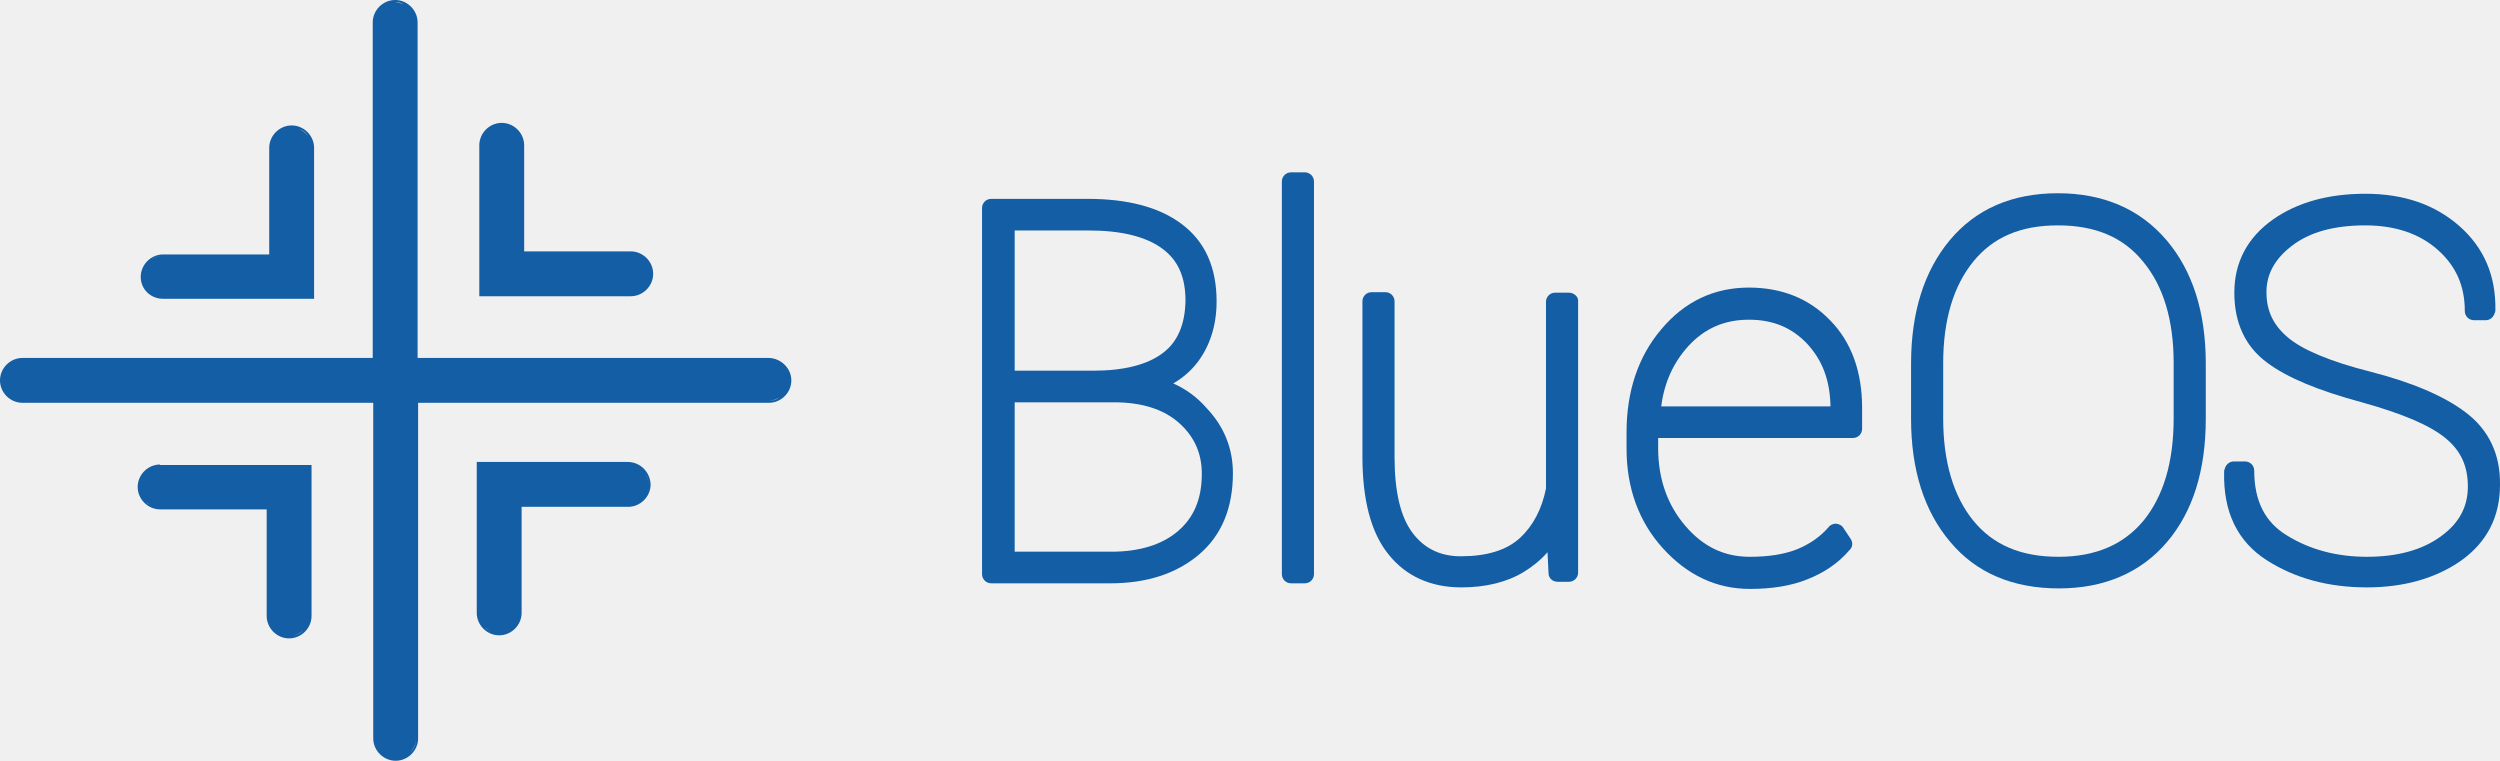
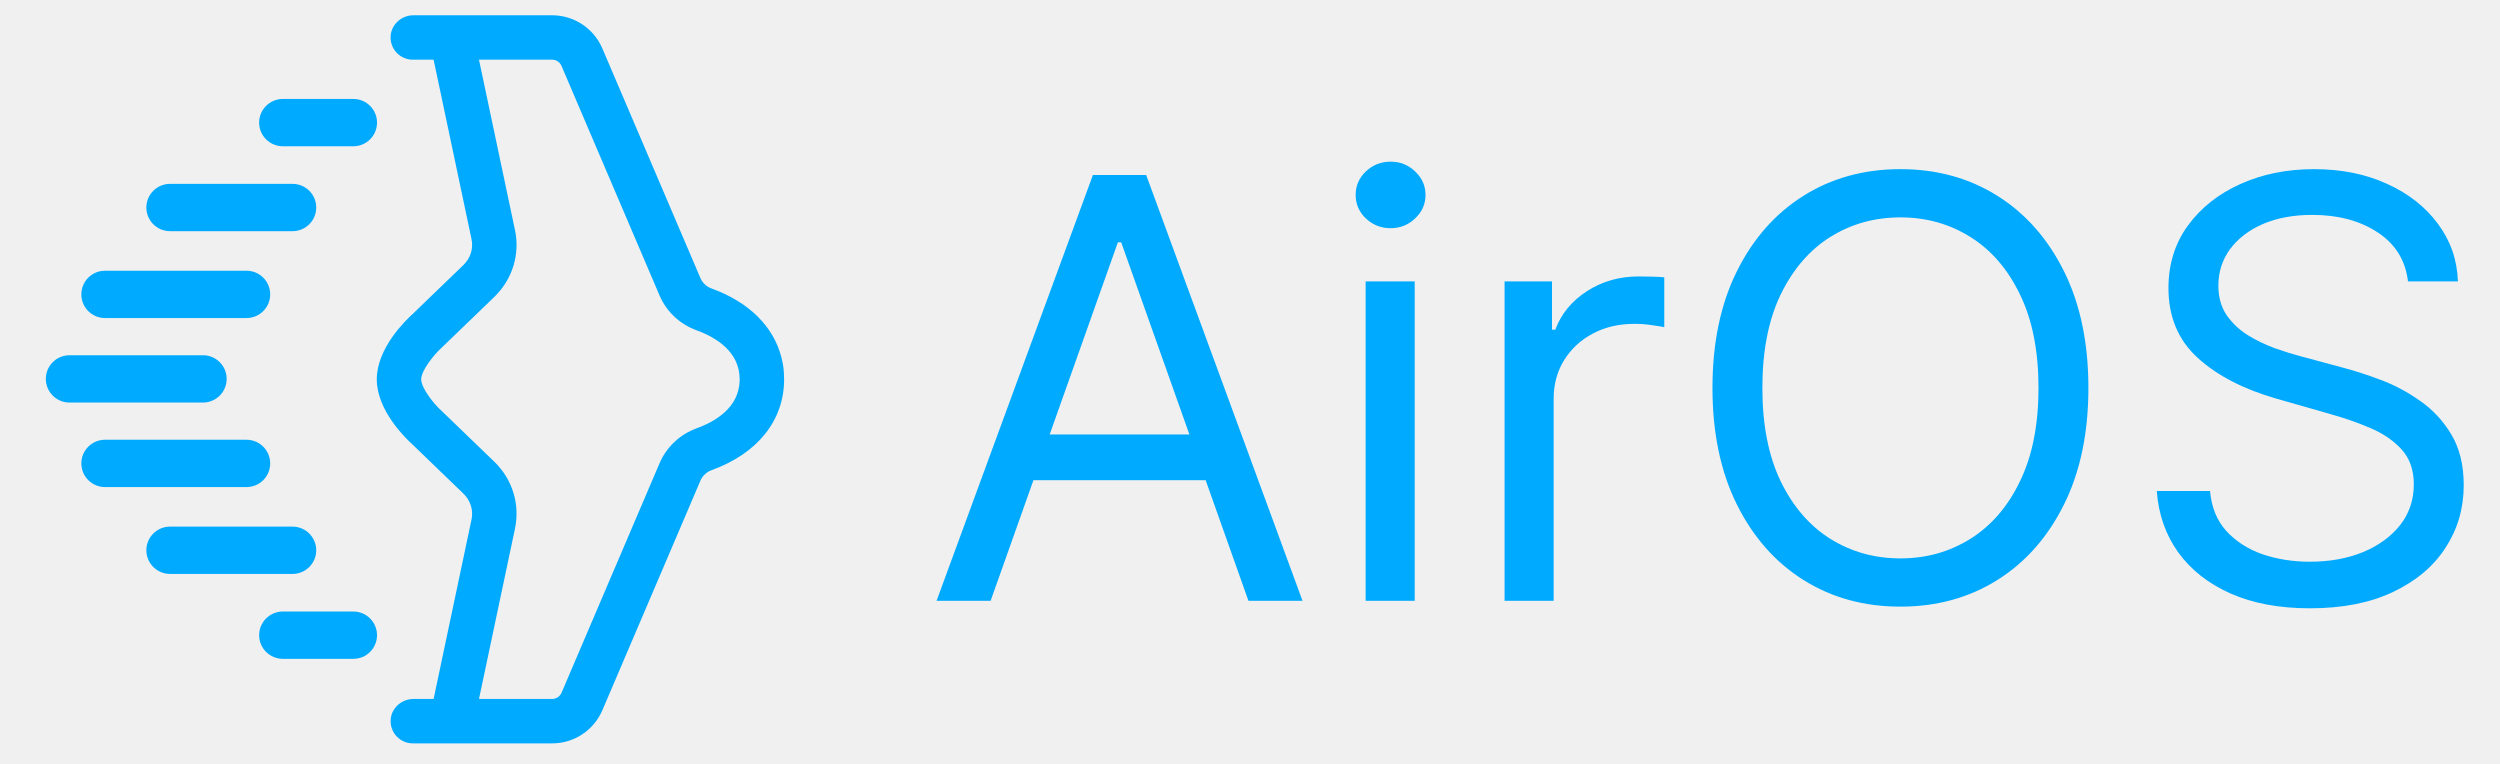
- <svg xmlns="http://www.w3.org/2000/svg" version="1.1" id="Layer_1" x="0px" y="0px" viewBox="0 0 490.303 149.2" xml:space="preserve" width="490.303" height="149.2">
-   <defs id="defs504" />
-   <style type="text/css" id="style399">
- 	.st0{fill:none;}
- 	.st1{fill:#135EA4;}
- </style>
-   <g id="g499" transform="translate(-43,-50.6)">
-     <g id="g471">
-       <path class="st0" d="m 102.5,174.2 c -0.5,0.5 -1.2,0.9 -2,1.1 0.7,-0.2 1.4,-0.6 2,-1.1 z" id="path401" />
-       <path class="st0" d="m 166.1,149.6 h -21.2 v 0 h 21.2 c 1.4,0 2.6,-0.7 3.3,-1.8 -0.7,1.1 -1.9,1.8 -3.3,1.8 z" id="path403" />
-       <path class="st0" d="m 103.3,172.9 c -0.2,0.5 -0.5,0.9 -0.9,1.3 0.5,-0.4 0.7,-0.8 0.9,-1.3 z" id="path405" />
-       <path class="st0" d="m 71.6,148.9 c 0.3,0.3 0.7,0.5 1,0.7 -0.4,-0.1 -0.7,-0.4 -1,-0.7 z" id="path407" />
-       <path class="st0" d="m 72.7,101.5 c -0.4,0.3 -0.8,0.7 -1.1,1.1 0.3,-0.4 0.7,-0.8 1.1,-1.1 z" id="path409" />
-       <path class="st0" d="m 140.9,174.8 c 0.6,0 1.1,-0.1 1.6,-0.3 -0.5,0.2 -1,0.3 -1.6,0.3 z" id="path411" />
-       <path class="st0" d="m 139.4,174.5 c -0.5,-0.2 -0.9,-0.5 -1.3,-0.9 0.3,0.4 0.8,0.7 1.3,0.9 z" id="path413" />
-       <path class="st0" d="m 143.7,173.6 c -0.4,0.4 -0.8,0.7 -1.3,0.9 0.6,-0.2 1,-0.5 1.3,-0.9 z" id="path415" />
-       <path class="st0" d="m 98.1,175 c -0.5,-0.2 -0.9,-0.5 -1.3,-0.9 0.4,0.4 0.8,0.7 1.3,0.9 z" id="path417" />
-       <path class="st0" d="m 169.5,107.2 c -0.4,0.4 -0.8,0.7 -1.3,0.9 0.5,-0.3 0.9,-0.6 1.3,-0.9 z" id="path419" />
-       <path class="st0" d="m 142.3,75.2 c 0.5,0.1 1,0.3 1.4,0.6 -0.4,-0.3 -0.9,-0.5 -1.4,-0.6 z" id="path421" />
-       <path class="st0" d="m 144.3,76.3 c 0.4,0.4 0.7,0.8 0.9,1.3 -0.3,-0.6 -0.6,-1 -0.9,-1.3 z" id="path423" />
-       <path class="st0" d="m 96.2,100.8 v 0 H 75 c -0.8,0 -1.6,0.3 -2.2,0.7 0.6,-0.4 1.4,-0.7 2.2,-0.7 z" id="path425" />
-       <path class="st0" d="M 104.2,108.9 H 75 c -0.8,0 -1.6,-0.3 -2.2,-0.7 0.6,0.4 1.4,0.7 2.2,0.7 h 29.2 V 79.7 c 0,-0.8 -0.3,-1.6 -0.7,-2.2 0.4,0.6 0.7,1.4 0.7,2.2 z" id="path427" />
-       <path class="st0" d="m 97.3,76.8 c 0.4,-0.4 0.8,-0.7 1.3,-0.9 -0.5,0.2 -0.9,0.5 -1.3,0.9 z" id="path429" />
-       <path class="st0" d="m 103.5,77.4 c -0.4,-0.6 -1,-1.1 -1.8,-1.5 0.8,0.3 1.4,0.8 1.8,1.5 z" id="path431" />
-       <path class="st0" d="m 122.1,51.4 c -0.5,-0.2 -1,-0.3 -1.6,-0.3 v 0 c 0.6,-0.1 1.1,0 1.6,0.3 z" id="path433" />
-       <path class="st0" d="m 119,199.1 c -0.5,-0.2 -0.9,-0.5 -1.3,-0.9 0.4,0.4 0.8,0.7 1.3,0.9 z" id="path435" />
-       <path class="st0" d="m 116.5,195.4 c 0,1.1 0.4,2.1 1.2,2.8 -0.7,-0.7 -1.2,-1.7 -1.2,-2.8 z" id="path437" />
-       <path class="st0" d="m 44.6,122.3 c 0,0 -0.1,0.1 -0.1,0.1 0.1,-0.1 0.1,-0.1 0.1,-0.1 z" id="path439" />
-       <path class="st0" d="m 124.6,195.4 v 0 c 0,1.1 -0.4,2.1 -1.2,2.8 0.7,-0.7 1.2,-1.7 1.2,-2.8 z" id="path441" />
-       <path class="st0" d="m 47.4,129.2 c -0.7,0 -1.4,-0.2 -2,-0.6 0.6,0.4 1.2,0.6 2,0.6 h 68.8 v 0 z" id="path443" />
-       <path class="st0" d="m 123.4,198.2 c -0.4,0.4 -0.8,0.7 -1.3,0.9 0.5,-0.2 0.9,-0.5 1.3,-0.9 z" id="path445" />
-       <path class="st0" d="m 124.9,129.2 v 0 h 68.8 c 0.8,0 1.6,-0.3 2.2,-0.7 -0.6,0.4 -1.4,0.7 -2.2,0.7 z" id="path447" />
-       <path class="st0" d="m 120.5,199.4 c 0.6,0 1.1,-0.1 1.6,-0.3 -0.5,0.2 -1,0.3 -1.6,0.3 z" id="path449" />
-       <path class="st0" d="m 197.1,123 c -0.3,-0.4 -0.7,-0.8 -1.1,-1.1 0.4,0.3 0.8,0.6 1.1,1.1 z" id="path451" />
-       <path class="st0" d="m 193.7,121.2 c 0.8,0 1.6,0.3 2.2,0.7 -0.6,-0.4 -1.3,-0.7 -2.2,-0.7 h -68.8 v 0 z" id="path453" />
-       <path class="st0" d="m 169.5,147.8 c 0.4,-0.6 0.7,-1.4 0.7,-2.2 0,-0.8 -0.3,-1.6 -0.7,-2.2 0.4,0.6 0.7,1.4 0.7,2.2 0,0.8 -0.3,1.6 -0.7,2.2 z" id="path455" />
-       <path class="st0" d="m 166.1,141.6 h -29.2 v 0 h 29.2 c 1.4,0 2.6,0.7 3.3,1.8 -0.7,-1.1 -1.9,-1.8 -3.3,-1.8 z" id="path457" />
-       <path class="st0" d="m 47.4,121.2 h 68.8 v 0 H 47.4 c -0.7,0 -1.4,0.2 -2,0.6 0.6,-0.4 1.2,-0.6 2,-0.6 z" id="path459" />
-       <path class="st1" d="M 193.7,120.8 H 124.9 V 55 c 0,-2.4 -2,-4.4 -4.4,-4.4 -2.4,0 -4.4,2 -4.4,4.4 v 65.8 H 47.4 c -2.4,0 -4.4,2 -4.4,4.4 0,2.4 2,4.4 4.4,4.4 h 68.8 v 65.8 c 0,2.4 2,4.4 4.4,4.4 2.4,0 4.4,-2 4.4,-4.4 v -65.8 h 68.8 c 2.4,0 4.4,-2 4.4,-4.4 0,-2.4 -2.1,-4.4 -4.5,-4.4 z m 0,0.4 c 0.8,0 1.6,0.3 2.2,0.7 0.4,0.3 0.8,0.7 1.1,1.1 -0.3,-0.4 -0.7,-0.8 -1.1,-1.1 -0.6,-0.4 -1.3,-0.7 -2.2,-0.7 h -68.8 v 0 z M 122.1,51.4 c -0.5,-0.2 -1,-0.3 -1.6,-0.3 v 0 c 0.6,-0.1 1.1,0 1.6,0.3 z m -5.9,69.8 v 0 H 47.4 c -0.7,0 -1.4,0.2 -2,0.6 0.6,-0.3 1.3,-0.6 2,-0.6 z m -71.6,1.1 c 0,0 -0.1,0.1 -0.1,0.1 0.1,-0.1 0.1,-0.1 0.1,-0.1 z m 2.8,6.9 c -0.7,0 -1.4,-0.2 -2,-0.6 0.6,0.4 1.2,0.6 2,0.6 h 68.8 v 0 z m 70.3,69 c -0.7,-0.7 -1.2,-1.7 -1.2,-2.8 v 0 c 0,1.1 0.5,2.1 1.2,2.8 0.4,0.4 0.8,0.7 1.3,0.9 -0.5,-0.2 -0.9,-0.5 -1.3,-0.9 z m 6.9,-2.8 c 0,1.1 -0.4,2.1 -1.2,2.8 -0.4,0.4 -0.8,0.7 -1.3,0.9 -0.5,0.2 -1,0.3 -1.6,0.3 v 0 c 0.6,0 1.1,-0.1 1.6,-0.3 0.5,-0.2 0.9,-0.5 1.3,-0.9 0.7,-0.7 1.2,-1.7 1.2,-2.8 z m 69.1,-66.2 h -68.8 v 0 h 68.8 c 0.8,0 1.6,-0.3 2.2,-0.7 -0.6,0.5 -1.3,0.7 -2.2,0.7 z" id="path461" />
-       <path class="st1" d="m 166.1,141.2 h -29.2 -0.4 v 0.4 29.2 c 0,2.4 2,4.4 4.4,4.4 2.4,0 4.4,-2 4.4,-4.4 V 150 h 20.9 c 2.4,0 4.4,-2 4.4,-4.4 -0.1,-2.4 -2,-4.4 -4.5,-4.4 z m -28,32.4 c 0.4,0.4 0.8,0.7 1.3,0.9 -0.5,-0.2 -1,-0.5 -1.3,-0.9 z m 4.4,0.9 c -0.5,0.2 -1,0.3 -1.6,0.3 v 0 c 0.6,0 1.1,-0.1 1.6,-0.3 0.5,-0.2 0.9,-0.5 1.3,-0.9 -0.4,0.4 -0.8,0.7 -1.3,0.9 z m 27.7,-28.9 c 0,0.8 -0.3,1.6 -0.7,2.2 -0.7,1.1 -1.9,1.8 -3.3,1.8 H 145 v 0 h 21.2 c 1.4,0 2.6,-0.7 3.3,-1.8 0.4,-0.6 0.7,-1.4 0.7,-2.2 0,-0.8 -0.3,-1.6 -0.7,-2.2 -0.7,-1.1 -1.9,-1.8 -3.3,-1.8 H 137 v 0 h 29.2 c 1.4,0 2.6,0.7 3.3,1.8 0.4,0.6 0.7,1.3 0.7,2.2 z" id="path463" />
-       <path class="st1" d="m 75,109.2 h 29.2 0.4 v -0.4 -29.2 c 0,-2.4 -2,-4.4 -4.4,-4.4 -2.4,0 -4.4,2 -4.4,4.4 v 20.9 H 75 c -2.4,0 -4.4,2 -4.4,4.4 0,2.4 1.9,4.3 4.4,4.3 z m 28.5,-31.8 c 0.4,0.6 0.7,1.4 0.7,2.2 v 29.2 H 75 c -0.8,0 -1.6,-0.3 -2.2,-0.7 0.6,0.4 1.4,0.7 2.2,0.7 h 29.2 V 79.6 c 0,-0.8 -0.3,-1.6 -0.7,-2.2 -0.4,-0.6 -1,-1.1 -1.8,-1.5 0.8,0.3 1.4,0.8 1.8,1.5 z m -4.9,-1.5 c -0.5,0.2 -0.9,0.5 -1.3,0.9 0.4,-0.4 0.8,-0.7 1.3,-0.9 z m -25.9,25.6 c 0.6,-0.4 1.4,-0.7 2.2,-0.7 h 21.2 v 0 H 75 c -0.9,0 -1.6,0.3 -2.3,0.7 -0.4,0.3 -0.8,0.7 -1.1,1.1 0.3,-0.4 0.7,-0.8 1.1,-1.1 z" id="path465" />
-       <path class="st1" d="m 74.4,141.7 c -2.4,0 -4.4,2 -4.4,4.4 0,2.4 2,4.4 4.4,4.4 h 20.9 v 20.9 c 0,2.4 2,4.4 4.4,4.4 2.4,0 4.4,-2 4.4,-4.4 v -29.2 -0.4 h -0.4 -29.3 z m -1.8,8 c -0.4,-0.2 -0.7,-0.4 -1,-0.7 0.3,0.2 0.6,0.5 1,0.7 z m 24.2,24.5 c 0.4,0.4 0.8,0.7 1.3,0.9 -0.5,-0.3 -0.9,-0.6 -1.3,-0.9 z m 5.7,0 c -0.5,0.5 -1.2,0.9 -2,1.1 0.7,-0.2 1.4,-0.6 2,-1.1 0.4,-0.4 0.7,-0.8 0.9,-1.3 -0.3,0.5 -0.5,0.9 -0.9,1.3 z" id="path467" />
-       <path class="st1" d="m 166.7,108.7 c 2.4,0 4.4,-2 4.4,-4.4 0,-2.4 -2,-4.4 -4.4,-4.4 H 145.8 V 79.1 c 0,-2.4 -2,-4.4 -4.4,-4.4 -2.4,0 -4.4,2 -4.4,4.4 v 29.2 0.4 h 0.4 z m 1.5,-0.7 c 0.5,-0.2 0.9,-0.5 1.3,-0.9 -0.4,0.4 -0.8,0.7 -1.3,0.9 z M 145.1,77.5 c -0.2,-0.5 -0.5,-0.9 -0.9,-1.3 0.4,0.4 0.7,0.8 0.9,1.3 z m -1.4,-1.7 c -0.4,-0.3 -0.9,-0.5 -1.4,-0.6 0.5,0.1 1,0.3 1.4,0.6 z" id="path469" />
-     </g>
-     <g id="g497">
-       <g id="g475">
-         <path class="st1" d="m 273.1,125.8 c 1.9,-1.1 3.5,-2.5 4.8,-4.2 2.4,-3.2 3.7,-7.2 3.7,-11.9 0,-6.7 -2.3,-11.8 -6.9,-15.2 -4.4,-3.3 -10.6,-4.9 -18.4,-4.9 h -18.9 c -1,0 -1.8,0.8 -1.8,1.8 v 71.8 c 0,1 0.8,1.8 1.8,1.8 h 23.4 c 7.1,0 12.9,-1.9 17.3,-5.6 4.5,-3.8 6.7,-9.2 6.7,-16 0,-4.8 -1.7,-9.1 -5.1,-12.7 -1.8,-2.1 -4.1,-3.8 -6.6,-4.9 z m 1,28.9 c -3.1,2.7 -7.6,4.1 -13.1,4.1 h -19 v -29.3 h 19.5 c 5.5,0 9.8,1.4 12.8,4.1 3,2.7 4.4,6 4.4,9.9 0,4.9 -1.5,8.5 -4.6,11.2 z m -3,-34.9 c -3,2.3 -7.6,3.5 -13.7,3.5 H 242 V 95.8 h 14.5 c 6.4,0 11.3,1.2 14.5,3.6 3.1,2.3 4.5,5.6 4.5,10.2 -0.1,4.6 -1.5,8 -4.4,10.2 z" id="path473" />
-       </g>
-       <g id="g479">
-         <path class="st1" d="m 298.9,84.4 h -2.7 c -1,0 -1.8,0.8 -1.8,1.8 v 77 c 0,1 0.8,1.8 1.8,1.8 h 2.7 c 1,0 1.8,-0.8 1.8,-1.8 v -77 c 0,-1 -0.8,-1.8 -1.8,-1.8 z" id="path477" />
-       </g>
-       <g id="g483">
-         <path class="st1" d="M 350.7,108 H 348 c -1,0 -1.8,0.8 -1.8,1.8 v 36.6 c -0.8,4 -2.5,7.3 -5.1,9.7 -2.6,2.4 -6.5,3.6 -11.6,3.6 -4,0 -7.1,-1.5 -9.4,-4.5 -2.4,-3.1 -3.6,-8.1 -3.6,-15 v -30.5 c 0,-1 -0.8,-1.8 -1.8,-1.8 H 312 c -1,0 -1.8,0.8 -1.8,1.8 v 30.4 c 0,8.6 1.7,15 5.1,19.2 3.4,4.3 8.3,6.5 14.3,6.5 4.7,0 8.9,-1 12.2,-3 1.8,-1.1 3.4,-2.4 4.7,-3.9 l 0.2,4.1 c 0,1 0.8,1.7 1.8,1.7 h 2.2 c 1,0 1.8,-0.8 1.8,-1.8 v -53.4 c 0,-0.7 -0.8,-1.5 -1.8,-1.5 z" id="path481" />
-       </g>
-       <g id="g487">
-         <path class="st1" d="m 386,107 c -6.8,0 -12.6,2.7 -17.2,8.2 -4.5,5.3 -6.8,12.1 -6.8,20.2 v 3.2 c 0,7.7 2.4,14.3 7.1,19.5 4.8,5.3 10.5,8 17.1,8 4.3,0 8.1,-0.6 11.3,-1.9 3.3,-1.3 6.1,-3.2 8.3,-5.8 0.6,-0.6 0.6,-1.5 0.1,-2.2 l -1.4,-2.1 c -0.3,-0.5 -0.8,-0.7 -1.4,-0.8 -0.5,0 -1.1,0.2 -1.4,0.6 -1.7,2 -3.8,3.4 -6.2,4.4 -2.5,1 -5.6,1.5 -9.3,1.5 -5.1,0 -9.2,-2 -12.7,-6.1 -3.5,-4.1 -5.3,-9.2 -5.3,-15.2 v -2 h 38.2 c 1,0 1.8,-0.8 1.8,-1.8 v -4.1 c 0,-7.1 -2.1,-12.9 -6.2,-17.1 -4.1,-4.3 -9.5,-6.5 -16,-6.5 z m 0,6.3 c 4.8,0 8.5,1.6 11.5,4.8 3,3.3 4.4,7.2 4.5,12.2 h -33.2 c 0.6,-4.7 2.4,-8.6 5.3,-11.8 3.2,-3.5 7.1,-5.2 11.9,-5.2 z" id="path485" />
-       </g>
-       <g id="g491">
-         <path class="st1" d="m 446.6,88.5 c -9,0 -16.1,3.1 -21.2,9.2 -5,6 -7.6,14.1 -7.6,24.2 v 10.8 c 0,10.1 2.6,18.2 7.7,24.2 5.1,6.1 12.3,9.1 21.3,9.1 8.9,0 16.1,-3.1 21.2,-9.1 5.1,-6 7.6,-14.1 7.6,-24.2 v -10.8 c 0,-10.1 -2.6,-18.2 -7.7,-24.2 -5.2,-6.1 -12.4,-9.2 -21.3,-9.2 z m 0.1,71.3 c -7.3,0 -12.8,-2.3 -16.7,-7.1 -3.9,-4.8 -5.9,-11.6 -5.9,-20 v -10.9 c 0,-8.4 2,-15.1 5.9,-19.9 3.9,-4.8 9.3,-7.1 16.6,-7.1 7.3,0 12.8,2.3 16.7,7.1 4,4.8 6,11.5 6,19.9 v 10.9 c 0,8.5 -2,15.2 -5.9,20 -3.9,4.7 -9.4,7.1 -16.7,7.1 z" id="path489" />
-       </g>
-       <g id="g495">
-         <path class="st1" d="m 526.6,131.5 c -4.2,-3.2 -10.5,-5.9 -18.7,-8 -7.9,-2 -13.4,-4.3 -16.3,-6.8 -2.8,-2.4 -4.1,-5.2 -4.1,-8.8 0,-3.5 1.6,-6.5 5,-9.1 3.5,-2.7 8.3,-4 14.4,-4 5.8,0 10.6,1.6 14.2,4.8 3.6,3.2 5.3,7.1 5.3,12 0,1 0.8,1.8 1.8,1.8 h 2.3 c 0.8,0 1.4,-0.5 1.7,-1.2 l 0.1,-0.3 c 0.1,-0.2 0.1,-0.3 0.1,-0.5 0.1,-6.7 -2.2,-12.2 -7.1,-16.5 -4.8,-4.2 -10.9,-6.3 -18.4,-6.3 -7.3,0 -13.4,1.7 -18.2,5.1 -4.9,3.5 -7.5,8.3 -7.5,14.3 0,6 2.2,10.6 6.4,13.7 4,3 10.1,5.5 18.6,7.8 7.9,2.2 13.4,4.5 16.5,7.1 2.9,2.4 4.3,5.4 4.3,9.4 0,4 -1.7,7.2 -5.3,9.8 -3.7,2.7 -8.6,4 -14.5,4 -5.9,0 -11.2,-1.4 -15.7,-4.2 -4.3,-2.6 -6.4,-6.8 -6.4,-12.7 0,-1 -0.8,-1.8 -1.8,-1.8 h -2.2 c -0.8,0 -1.4,0.5 -1.7,1.2 l -0.1,0.3 c -0.1,0.2 -0.1,0.3 -0.1,0.5 -0.2,7.9 2.6,13.7 8.4,17.4 5.5,3.5 12,5.3 19.6,5.3 7.3,0 13.5,-1.8 18.4,-5.2 5.1,-3.6 7.7,-8.6 7.7,-14.9 0.1,-6 -2.2,-10.8 -6.7,-14.2 z" id="path493" />
-       </g>
-     </g>
+ <svg xmlns="http://www.w3.org/2000/svg" width="491" height="150" viewBox="0 0 491 150" fill="none">
+   <g clip-path="url(#clip0_1_159)">
+     <path d="M194.558 118H183.94L214.651 34.364H225.105L255.815 118H245.197L220.205 47.595H219.551L194.558 118ZM198.479 85.329H241.277V94.314H198.479V85.329ZM268.21 118V55.273H277.847V118H268.21ZM273.11 44.818C271.232 44.818 269.612 44.178 268.251 42.899C266.916 41.619 266.249 40.081 266.249 38.284C266.249 36.487 266.916 34.949 268.251 33.669C269.612 32.39 271.232 31.75 273.11 31.75C274.989 31.75 276.595 32.39 277.929 33.669C279.29 34.949 279.971 36.487 279.971 38.284C279.971 40.081 279.29 41.619 277.929 42.899C276.595 44.178 274.989 44.818 273.11 44.818ZM295.5 118V55.273H304.811V64.747H305.464C306.608 61.644 308.677 59.125 311.672 57.192C314.666 55.259 318.042 54.293 321.799 54.293C322.507 54.293 323.392 54.306 324.454 54.333C325.516 54.361 326.319 54.401 326.863 54.456V64.257C326.537 64.175 325.788 64.053 324.617 63.89C323.474 63.699 322.262 63.604 320.983 63.604C317.933 63.604 315.211 64.243 312.815 65.523C310.446 66.775 308.568 68.518 307.179 70.75C305.818 72.956 305.138 75.474 305.138 78.305V118H295.5ZM410.163 76.182C410.163 85.003 408.57 92.626 405.385 99.051C402.199 105.476 397.83 110.431 392.276 113.916C386.722 117.401 380.378 119.143 373.245 119.143C366.112 119.143 359.769 117.401 354.215 113.916C348.661 110.431 344.291 105.476 341.106 99.051C337.92 92.626 336.328 85.003 336.328 76.182C336.328 67.361 337.92 59.738 341.106 53.312C344.291 46.887 348.661 41.932 354.215 38.447C359.769 34.963 366.112 33.22 373.245 33.22C380.378 33.22 386.722 34.963 392.276 38.447C397.83 41.932 402.199 46.887 405.385 53.312C408.57 59.738 410.163 67.361 410.163 76.182ZM400.362 76.182C400.362 68.94 399.15 62.828 396.727 57.846C394.331 52.863 391.078 49.093 386.967 46.533C382.883 43.974 378.309 42.695 373.245 42.695C368.181 42.695 363.594 43.974 359.483 46.533C355.399 49.093 352.146 52.863 349.722 57.846C347.327 62.828 346.129 68.94 346.129 76.182C346.129 83.424 347.327 89.536 349.722 94.518C352.146 99.5 355.399 103.271 359.483 105.83C363.594 108.389 368.181 109.669 373.245 109.669C378.309 109.669 382.883 108.389 386.967 105.83C391.078 103.271 394.331 99.5 396.727 94.518C399.15 89.536 400.362 83.424 400.362 76.182ZM472.931 55.273C472.441 51.135 470.453 47.922 466.969 45.635C463.484 43.348 459.209 42.205 454.145 42.205C450.443 42.205 447.203 42.803 444.426 44.001C441.676 45.199 439.525 46.846 437.974 48.943C436.449 51.039 435.687 53.421 435.687 56.09C435.687 58.322 436.218 60.241 437.279 61.848C438.368 63.427 439.757 64.747 441.445 65.809C443.133 66.844 444.902 67.701 446.754 68.382C448.605 69.035 450.307 69.566 451.858 69.974L460.353 72.261C462.531 72.833 464.954 73.623 467.622 74.63C470.317 75.637 472.89 77.012 475.34 78.755C477.818 80.47 479.86 82.675 481.466 85.37C483.072 88.066 483.876 91.374 483.876 95.294C483.876 99.813 482.691 103.897 480.323 107.545C477.981 111.194 474.551 114.093 470.031 116.244C465.539 118.395 460.081 119.47 453.655 119.47C447.666 119.47 442.479 118.504 438.096 116.571C433.74 114.638 430.31 111.942 427.805 108.485C425.327 105.027 423.925 101.011 423.599 96.438H434.053C434.325 99.596 435.387 102.209 437.238 104.278C439.117 106.32 441.486 107.845 444.344 108.852C447.23 109.832 450.334 110.322 453.655 110.322C457.521 110.322 460.993 109.696 464.069 108.444C467.146 107.164 469.582 105.395 471.379 103.135C473.176 100.848 474.074 98.18 474.074 95.131C474.074 92.354 473.298 90.094 471.747 88.352C470.195 86.609 468.153 85.193 465.621 84.104C463.089 83.015 460.353 82.062 457.412 81.246L447.121 78.305C440.587 76.427 435.414 73.745 431.603 70.26C427.791 66.775 425.885 62.215 425.885 56.58C425.885 51.897 427.151 47.813 429.683 44.328C432.243 40.816 435.673 38.093 439.975 36.16C444.303 34.2 449.136 33.22 454.472 33.22C459.863 33.22 464.654 34.187 468.847 36.12C473.04 38.025 476.361 40.639 478.812 43.961C481.289 47.282 482.596 51.053 482.732 55.273H472.931Z" fill="#00AAFF" />
+     <path d="M153.454 70.138C151.91 64.122 147.111 59.335 139.768 56.667C138.769 56.305 137.965 55.556 137.563 54.614L118.309 9.529C116.615 5.563 112.742 3 108.441 3H81.196C78.848 3 76.827 4.805 76.717 7.151C76.599 9.656 78.594 11.723 81.073 11.723H85.161L92.606 46.965C93.001 48.808 92.407 50.709 91.017 52.049L81.021 61.694C79.686 62.892 74 68.362 74 74.5C74 80.638 79.686 86.106 81.021 87.306L91.017 96.95C92.407 98.291 93 100.192 92.603 102.048L85.161 137.277H81.201C78.853 137.277 76.832 139.081 76.722 141.427C76.604 143.932 78.599 146 81.078 146H108.447C112.748 146 116.621 143.437 118.315 139.471L137.568 94.387C137.971 93.445 138.774 92.696 139.774 92.333C148.815 89.05 154 82.55 154 74.501L153.958 73.337C153.927 72.516 153.819 71.7 153.632 70.9L153.455 70.139L153.454 70.138ZM136.795 84.132C133.535 85.316 130.893 87.804 129.546 90.959L110.292 136.043C109.972 136.792 109.248 137.275 108.445 137.275H94.074L101.133 103.862C102.164 99.051 100.646 94.12 97.072 90.672L87.016 80.969L86.882 80.846C85.181 79.336 82.721 76.208 82.721 74.499C82.721 72.79 85.143 69.713 86.882 68.152L97.071 58.326C100.645 54.878 102.163 49.947 101.134 45.148L94.073 11.722H108.439C109.241 11.722 109.966 12.206 110.285 12.955L129.539 58.039C130.886 61.194 133.529 63.682 136.788 64.865C140.657 66.271 145.269 69.082 145.269 74.498V74.781C145.113 80.012 140.594 82.751 136.793 84.131L136.795 84.132Z" fill="#00AAFF" />
+     <path d="M55.547 19.435H69.397C71.964 19.435 74.048 21.517 74.048 24.081C74.048 26.645 71.964 28.727 69.397 28.727H55.547C52.981 28.727 50.897 26.645 50.897 24.081C50.897 21.517 52.981 19.435 55.547 19.435Z" fill="#00AAFF" />
+     <path d="M33.394 45.403H57.456C60.025 45.403 62.107 43.323 62.107 40.757C62.107 38.191 60.025 36.111 57.456 36.111H33.394C30.826 36.111 28.744 38.191 28.744 40.757C28.744 43.323 30.826 45.403 33.394 45.403Z" fill="#00AAFF" />
+     <path d="M20.625 62.463H48.414C50.983 62.463 53.065 60.383 53.065 57.817C53.065 55.251 50.983 53.171 48.414 53.171H20.625C18.056 53.171 15.975 55.251 15.975 57.817C15.975 60.383 18.056 62.463 20.625 62.463Z" fill="#00AAFF" />
+     <path d="M69.397 120.103H55.547C52.978 120.103 50.897 122.183 50.897 124.749C50.897 127.315 52.978 129.395 55.547 129.395H69.397C71.966 129.395 74.048 127.315 74.048 124.749C74.048 122.183 71.966 120.103 69.397 120.103Z" fill="#00AAFF" />
+     <path d="M33.394 103.427H57.456C60.023 103.427 62.107 105.509 62.107 108.073C62.107 110.638 60.023 112.72 57.456 112.72H33.394C30.828 112.72 28.744 110.638 28.744 108.073C28.744 105.509 30.828 103.427 33.394 103.427Z" fill="#00AAFF" />
+     <path d="M53.064 91.014C53.064 88.447 50.982 86.368 48.414 86.368H20.625C18.056 86.368 15.975 88.447 15.975 91.014C15.975 93.58 18.056 95.66 20.625 95.66H48.414C50.983 95.66 53.065 93.58 53.065 91.014H53.064Z" fill="#00AAFF" />
+     <path d="M44.516 74.415C44.516 71.849 42.434 69.769 39.865 69.769H13.651C11.082 69.769 9 71.849 9 74.415C9 76.982 11.082 79.062 13.651 79.062H39.865C42.434 79.062 44.516 76.982 44.516 74.415Z" fill="#00AAFF" />
  </g>
+   <defs>
+     <clipPath id="clip0_1_159">
+       <rect width="490.303" height="149.2" fill="white" />
+     </clipPath>
+   </defs>
</svg>
